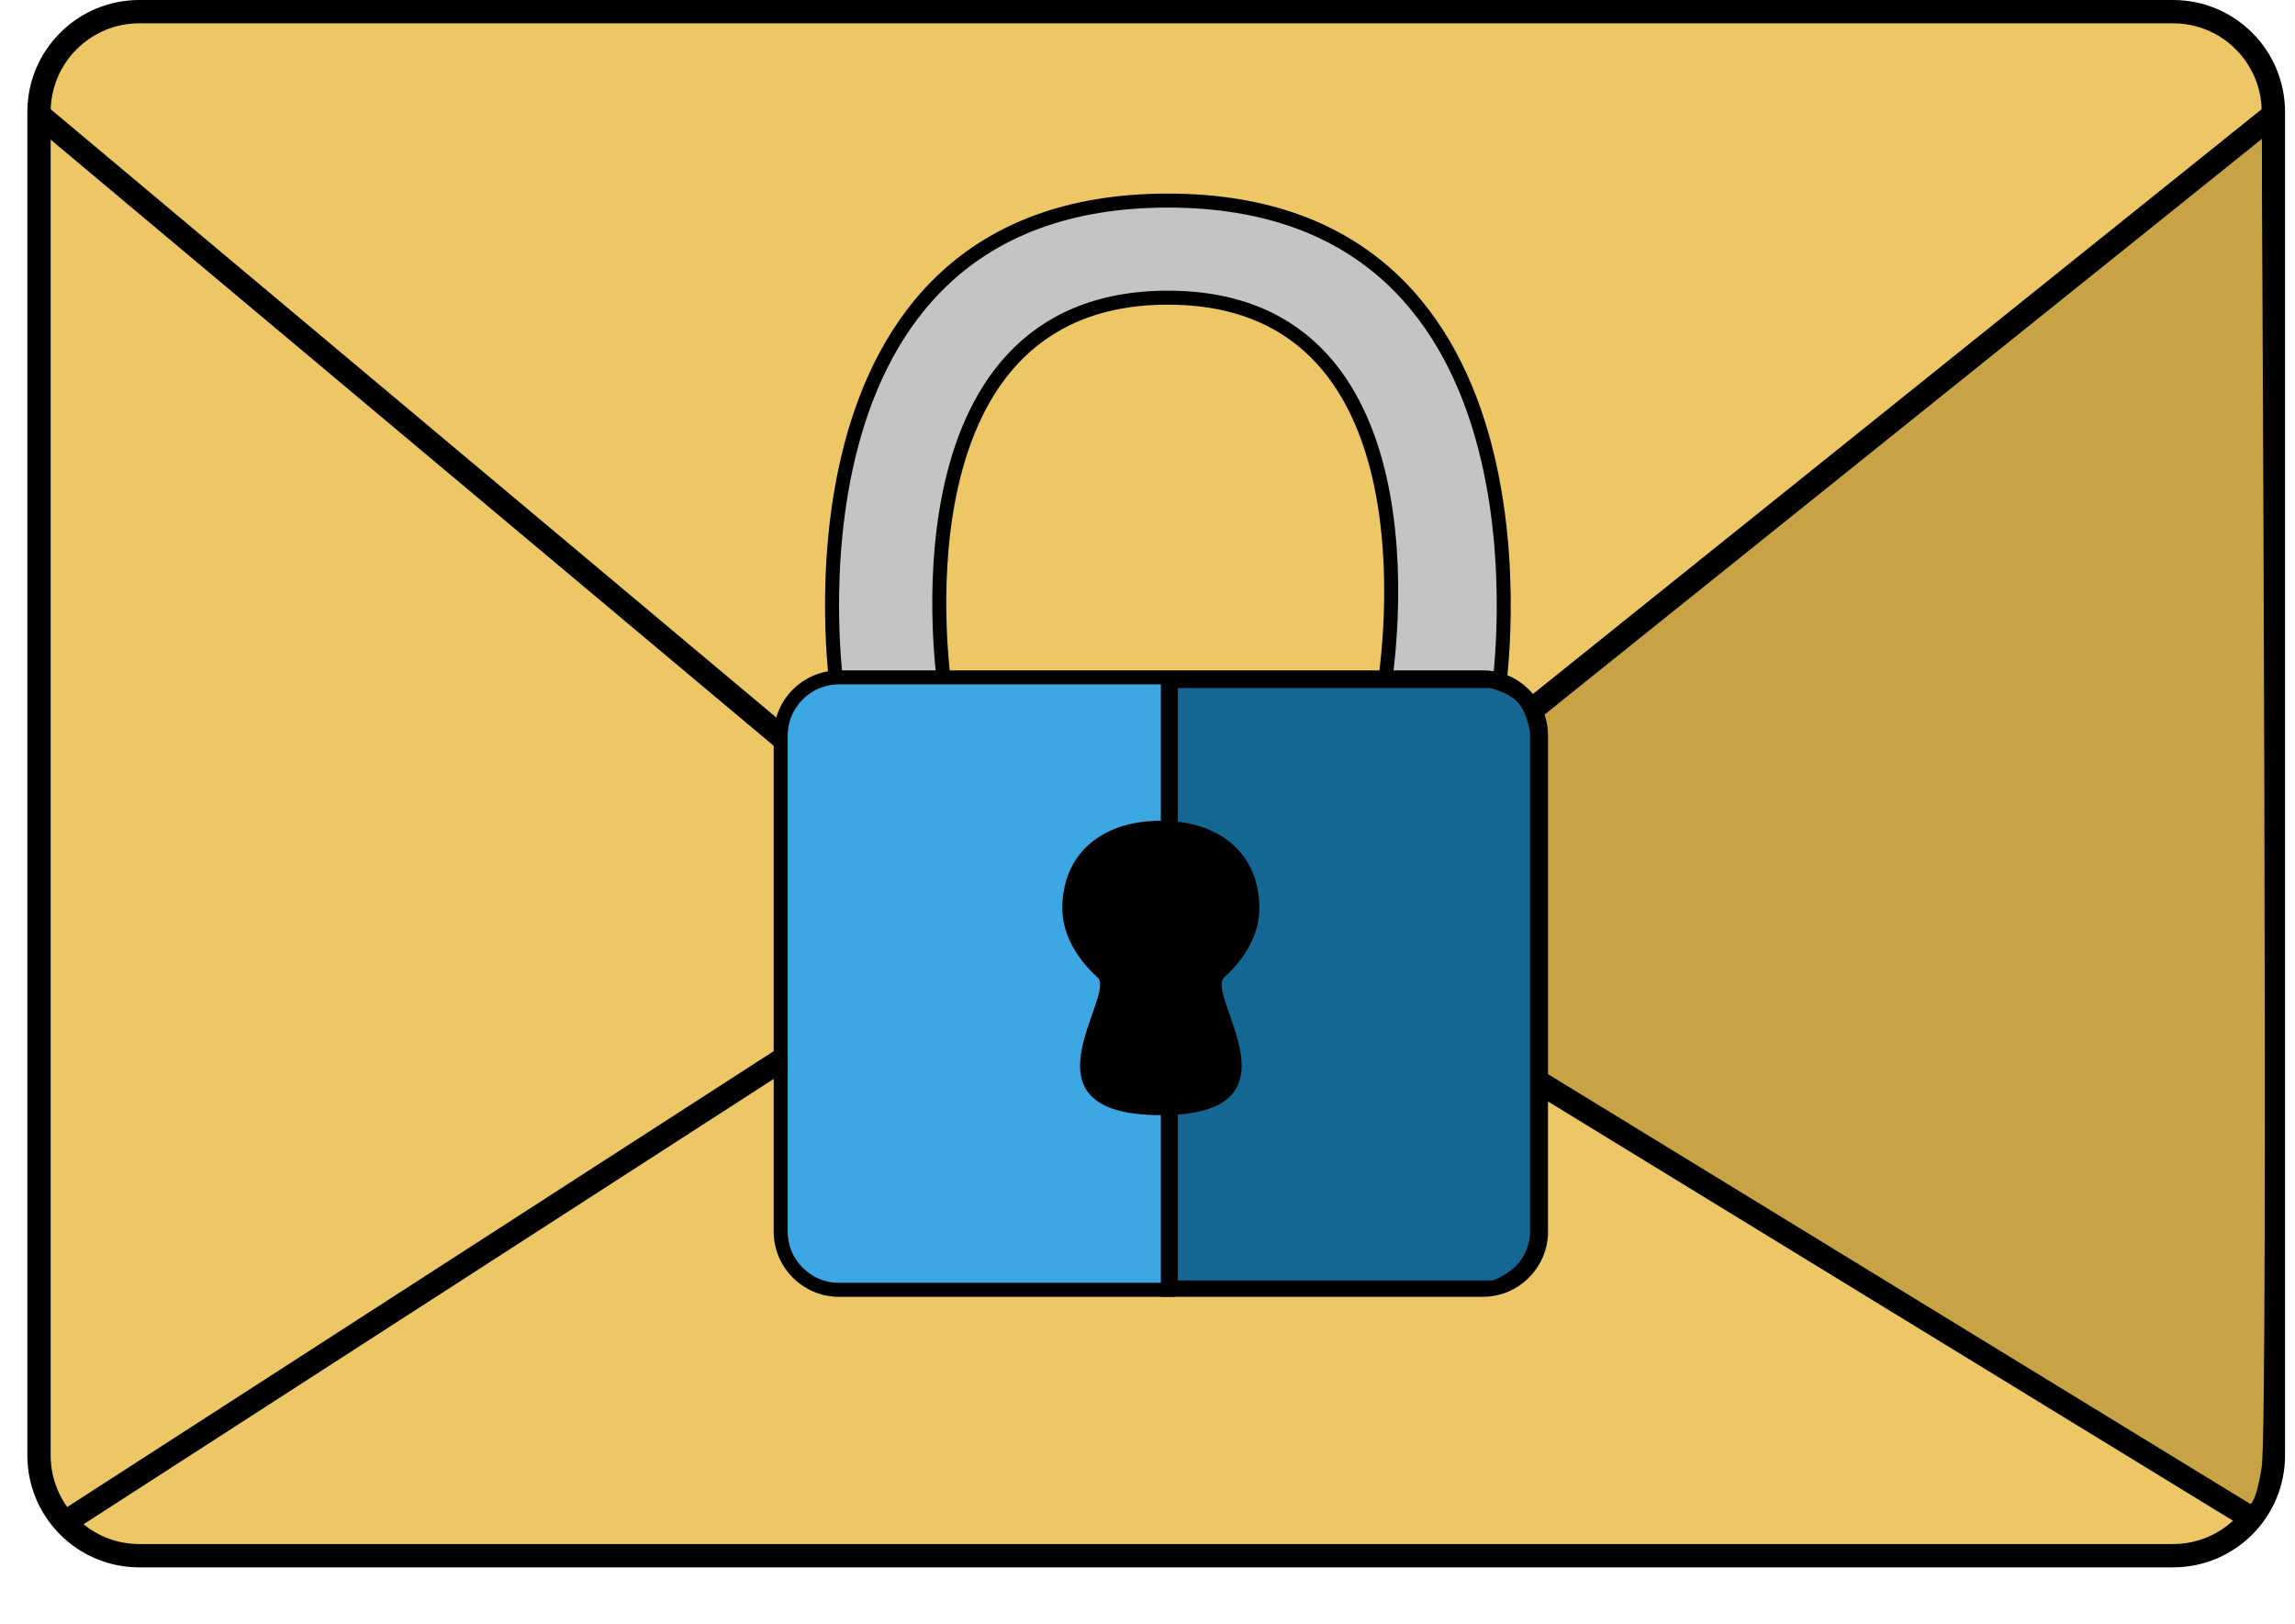
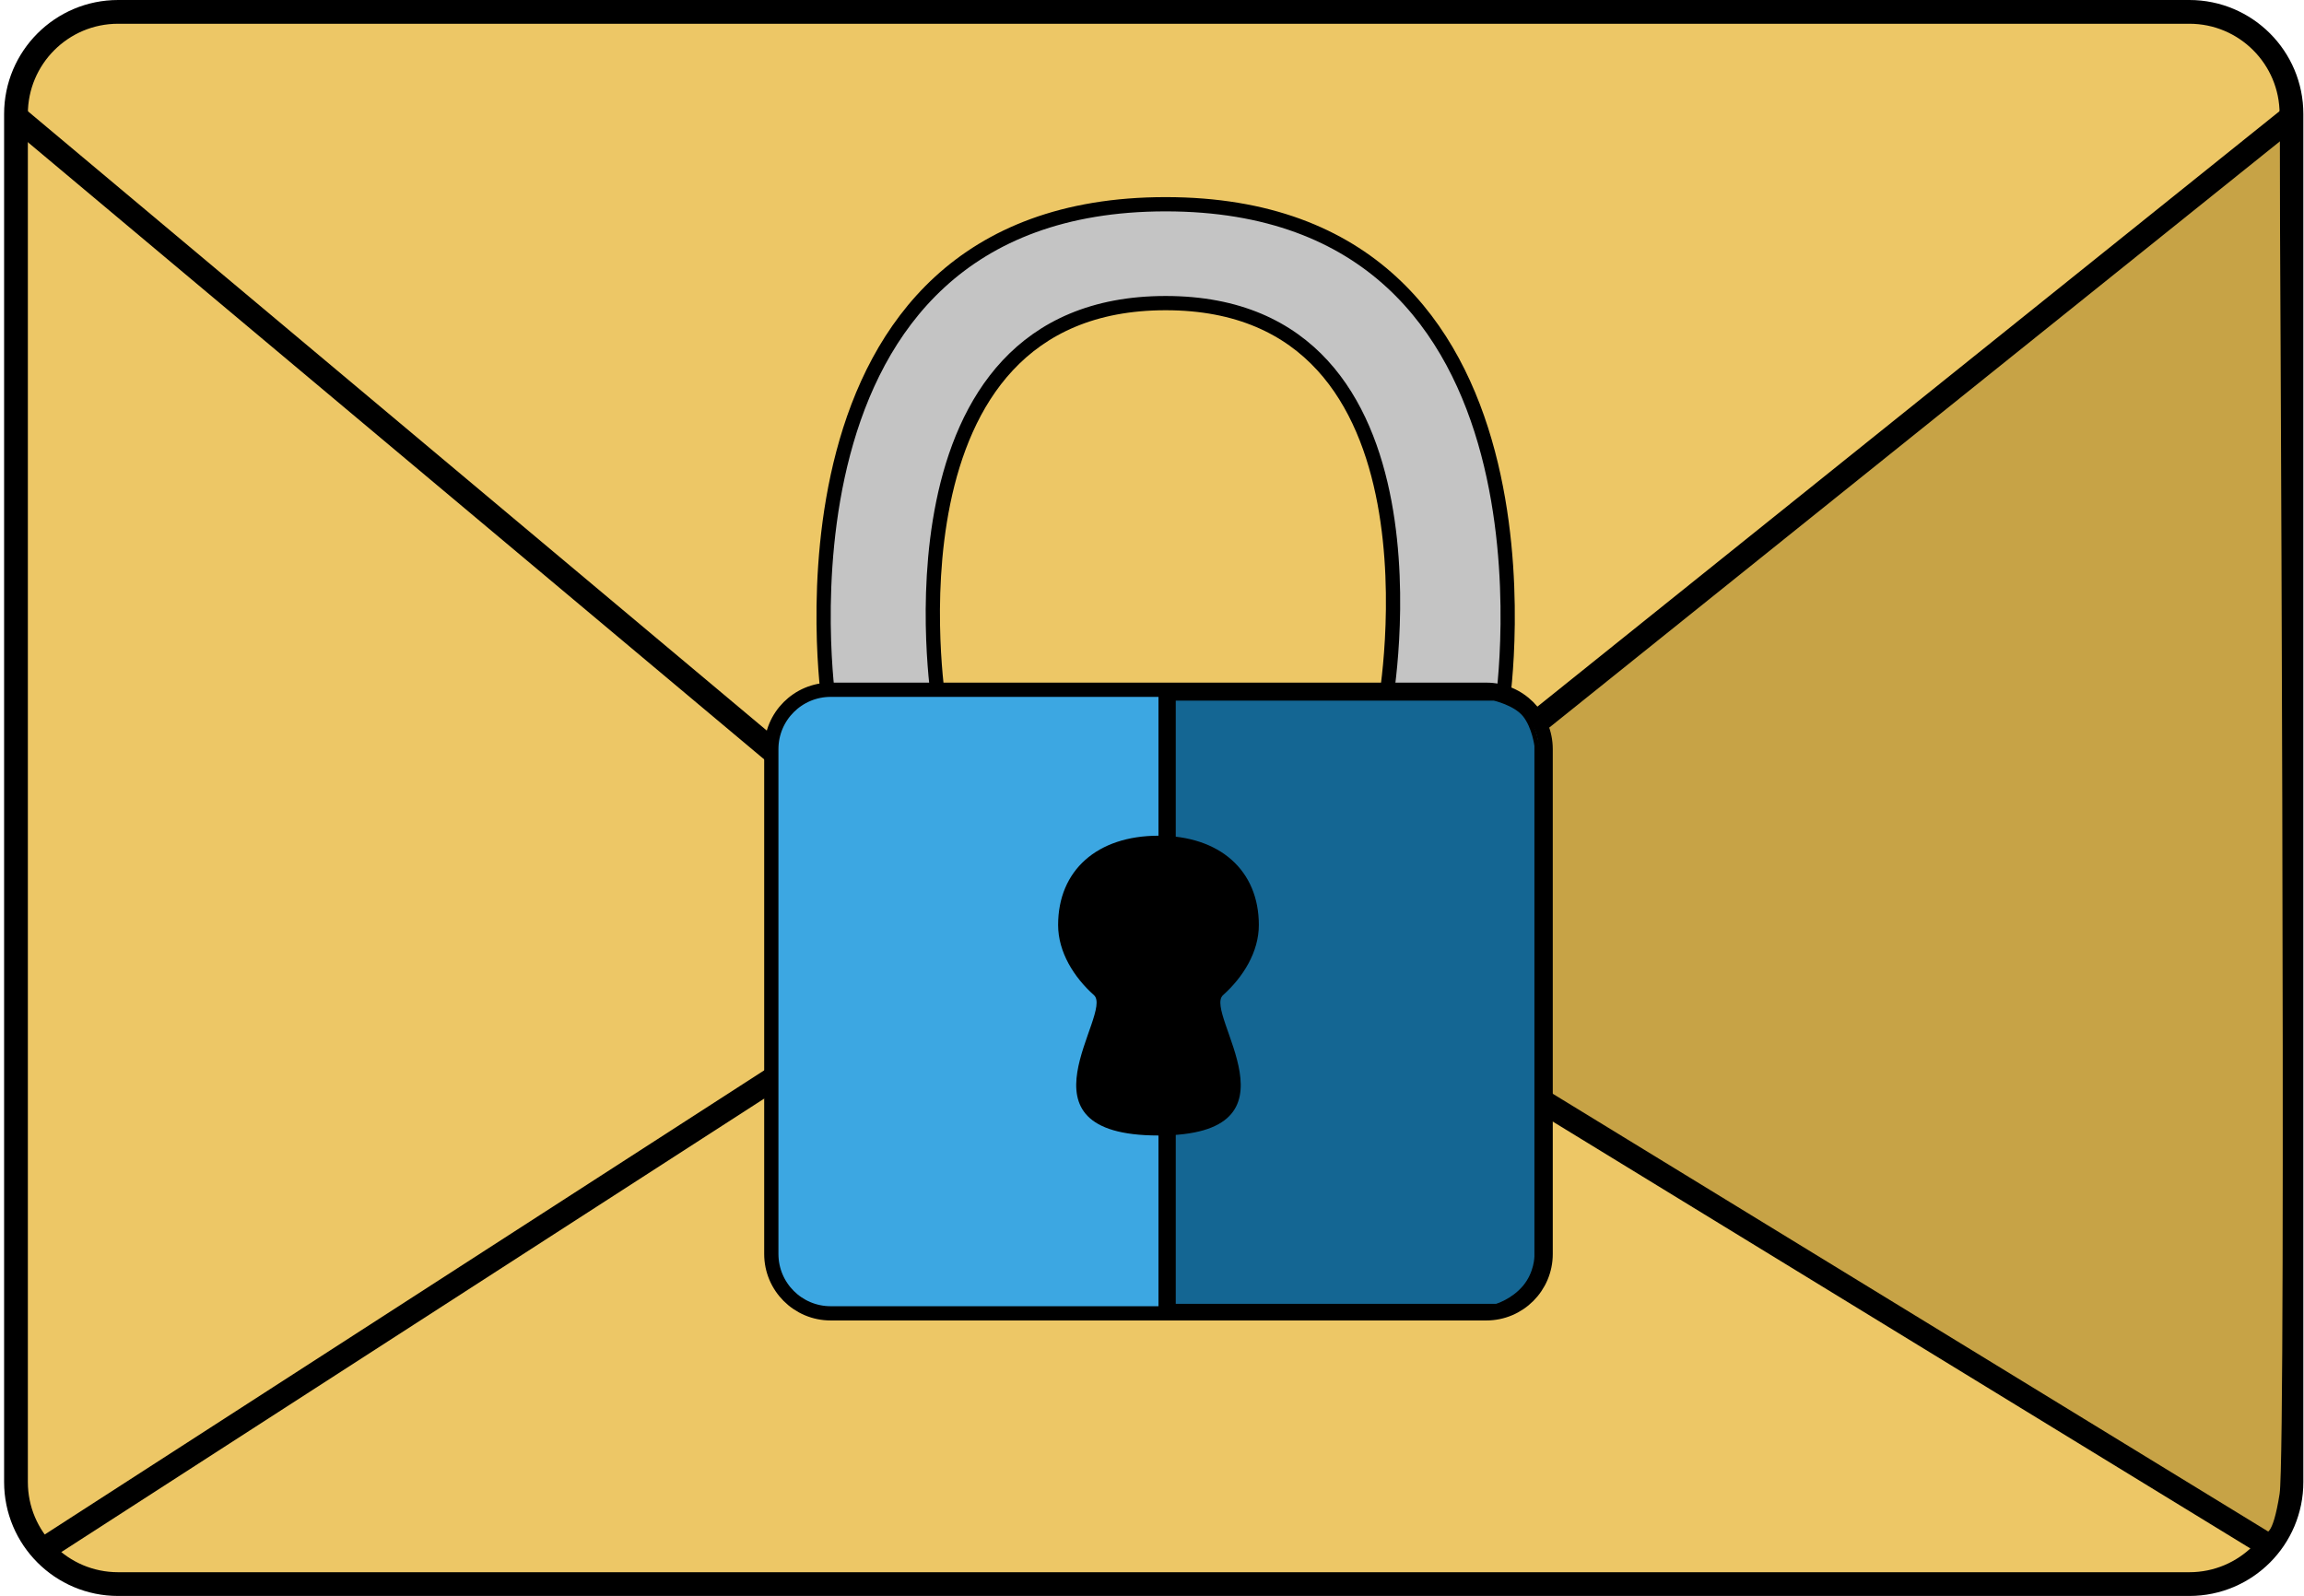
- <svg xmlns="http://www.w3.org/2000/svg" width="492" height="348" viewBox="0 0 492 348" fill="none">
-   <rect x="8.364" y="2.5" width="479" height="331" rx="21.5" fill="#EDC766" stroke="black" stroke-width="5" />
-   <path d="M481.864 322.5L276.864 196.5L484.864 29.5C484.864 29.5 486.364 305 484.864 314.5C483.364 324 481.864 322.5 481.864 322.5Z" fill="#C7A346" />
-   <path d="M481.864 325L241.362 177.811" stroke="black" stroke-width="5" />
-   <path d="M8.864 25L243.864 222" stroke="black" stroke-width="5" />
-   <path d="M241.364 222L486.864 25" stroke="black" stroke-width="5" />
-   <path d="M243.362 178.311L13.864 326.39" stroke="black" stroke-width="5" />
-   <path d="M202.591 147.743H179.446C179.446 147.743 163.975 43 250.373 43C336.771 43 321.3 147.743 321.3 147.743H296.663C296.663 147.743 311.491 63.814 250.373 63.814C189.255 63.814 202.591 147.743 202.591 147.743Z" fill="#C4C4C4" stroke="black" stroke-width="3" />
-   <rect x="167.364" y="145.214" width="163" height="131.286" rx="12.5" fill="#3CA7E2" stroke="black" stroke-width="3" />
-   <path d="M319.5 147H252V275H320C320 275 323.5 274 326 271C328.5 268 328.5 264.5 328.5 264.5V157C328.5 157 328 153 326 150.5C324 148 319.5 147 319.5 147Z" fill="#146693" stroke="black" />
-   <path d="M269.991 194.743C269.991 200.463 266.643 205.752 262.446 209.514C258.208 213.312 280.555 239.057 248.864 239.057C217.173 239.057 239.52 213.312 235.282 209.514C231.085 205.752 227.737 200.463 227.737 194.743C227.737 183.247 235.946 175.943 248.864 175.943C261.783 175.943 269.991 183.247 269.991 194.743Z" fill="black" />
-   <line x1="250.364" y1="145" x2="250.364" y2="278" stroke="black" stroke-width="3" />
+ <svg xmlns="http://www.w3.org/2000/svg" width="485" height="336" viewBox="0 0 485 336" fill="none">
+   <path d="M460.864 2.5H24.864C12.99 2.5 3.364 12.126 3.364 24V312C3.364 323.874 12.99 333.5 24.864 333.5H460.864C472.738 333.5 482.364 323.874 482.364 312V24C482.364 12.126 472.738 2.5 460.864 2.5Z" fill="#EDC766" stroke="black" stroke-width="5" />
+   <path d="M476.864 322.5L271.864 196.5L479.864 29.5C479.864 29.5 481.364 305 479.864 314.5C478.364 324 476.864 322.5 476.864 322.5Z" fill="#C7A346" />
+   <path d="M476.864 325L236.362 177.811" stroke="black" stroke-width="5" />
+   <path d="M3.864 25L238.864 222" stroke="black" stroke-width="5" />
+   <path d="M236.364 222L481.864 25" stroke="black" stroke-width="5" />
+   <path d="M238.362 178.311L8.864 326.39" stroke="black" stroke-width="5" />
+   <path d="M197.591 147.743H174.446C174.446 147.743 158.975 43 245.373 43C331.771 43 316.3 147.743 316.3 147.743H291.663C291.663 147.743 306.491 63.814 245.373 63.814C184.255 63.814 197.591 147.743 197.591 147.743Z" fill="#C4C4C4" stroke="black" stroke-width="3" />
+   <path d="M312.864 145.214H174.864C167.96 145.214 162.364 150.81 162.364 157.714V264C162.364 270.904 167.96 276.5 174.864 276.5H312.864C319.768 276.5 325.364 270.904 325.364 264V157.714C325.364 150.81 319.768 145.214 312.864 145.214Z" fill="#3CA7E2" stroke="black" stroke-width="3" />
+   <path d="M314.5 147H247V275H315C315 275 318.5 274 321 271C323.5 268 323.5 264.5 323.5 264.5V157C323.5 157 323 153 321 150.5C319 148 314.5 147 314.5 147Z" fill="#146693" stroke="black" />
+   <path d="M264.991 194.743C264.991 200.463 261.643 205.752 257.446 209.514C253.208 213.312 275.555 239.057 243.864 239.057C212.173 239.057 234.52 213.312 230.282 209.514C226.085 205.752 222.737 200.463 222.737 194.743C222.737 183.247 230.946 175.943 243.864 175.943C256.783 175.943 264.991 183.247 264.991 194.743Z" fill="black" />
+   <path d="M245.364 145V278" stroke="black" stroke-width="3" />
</svg>
